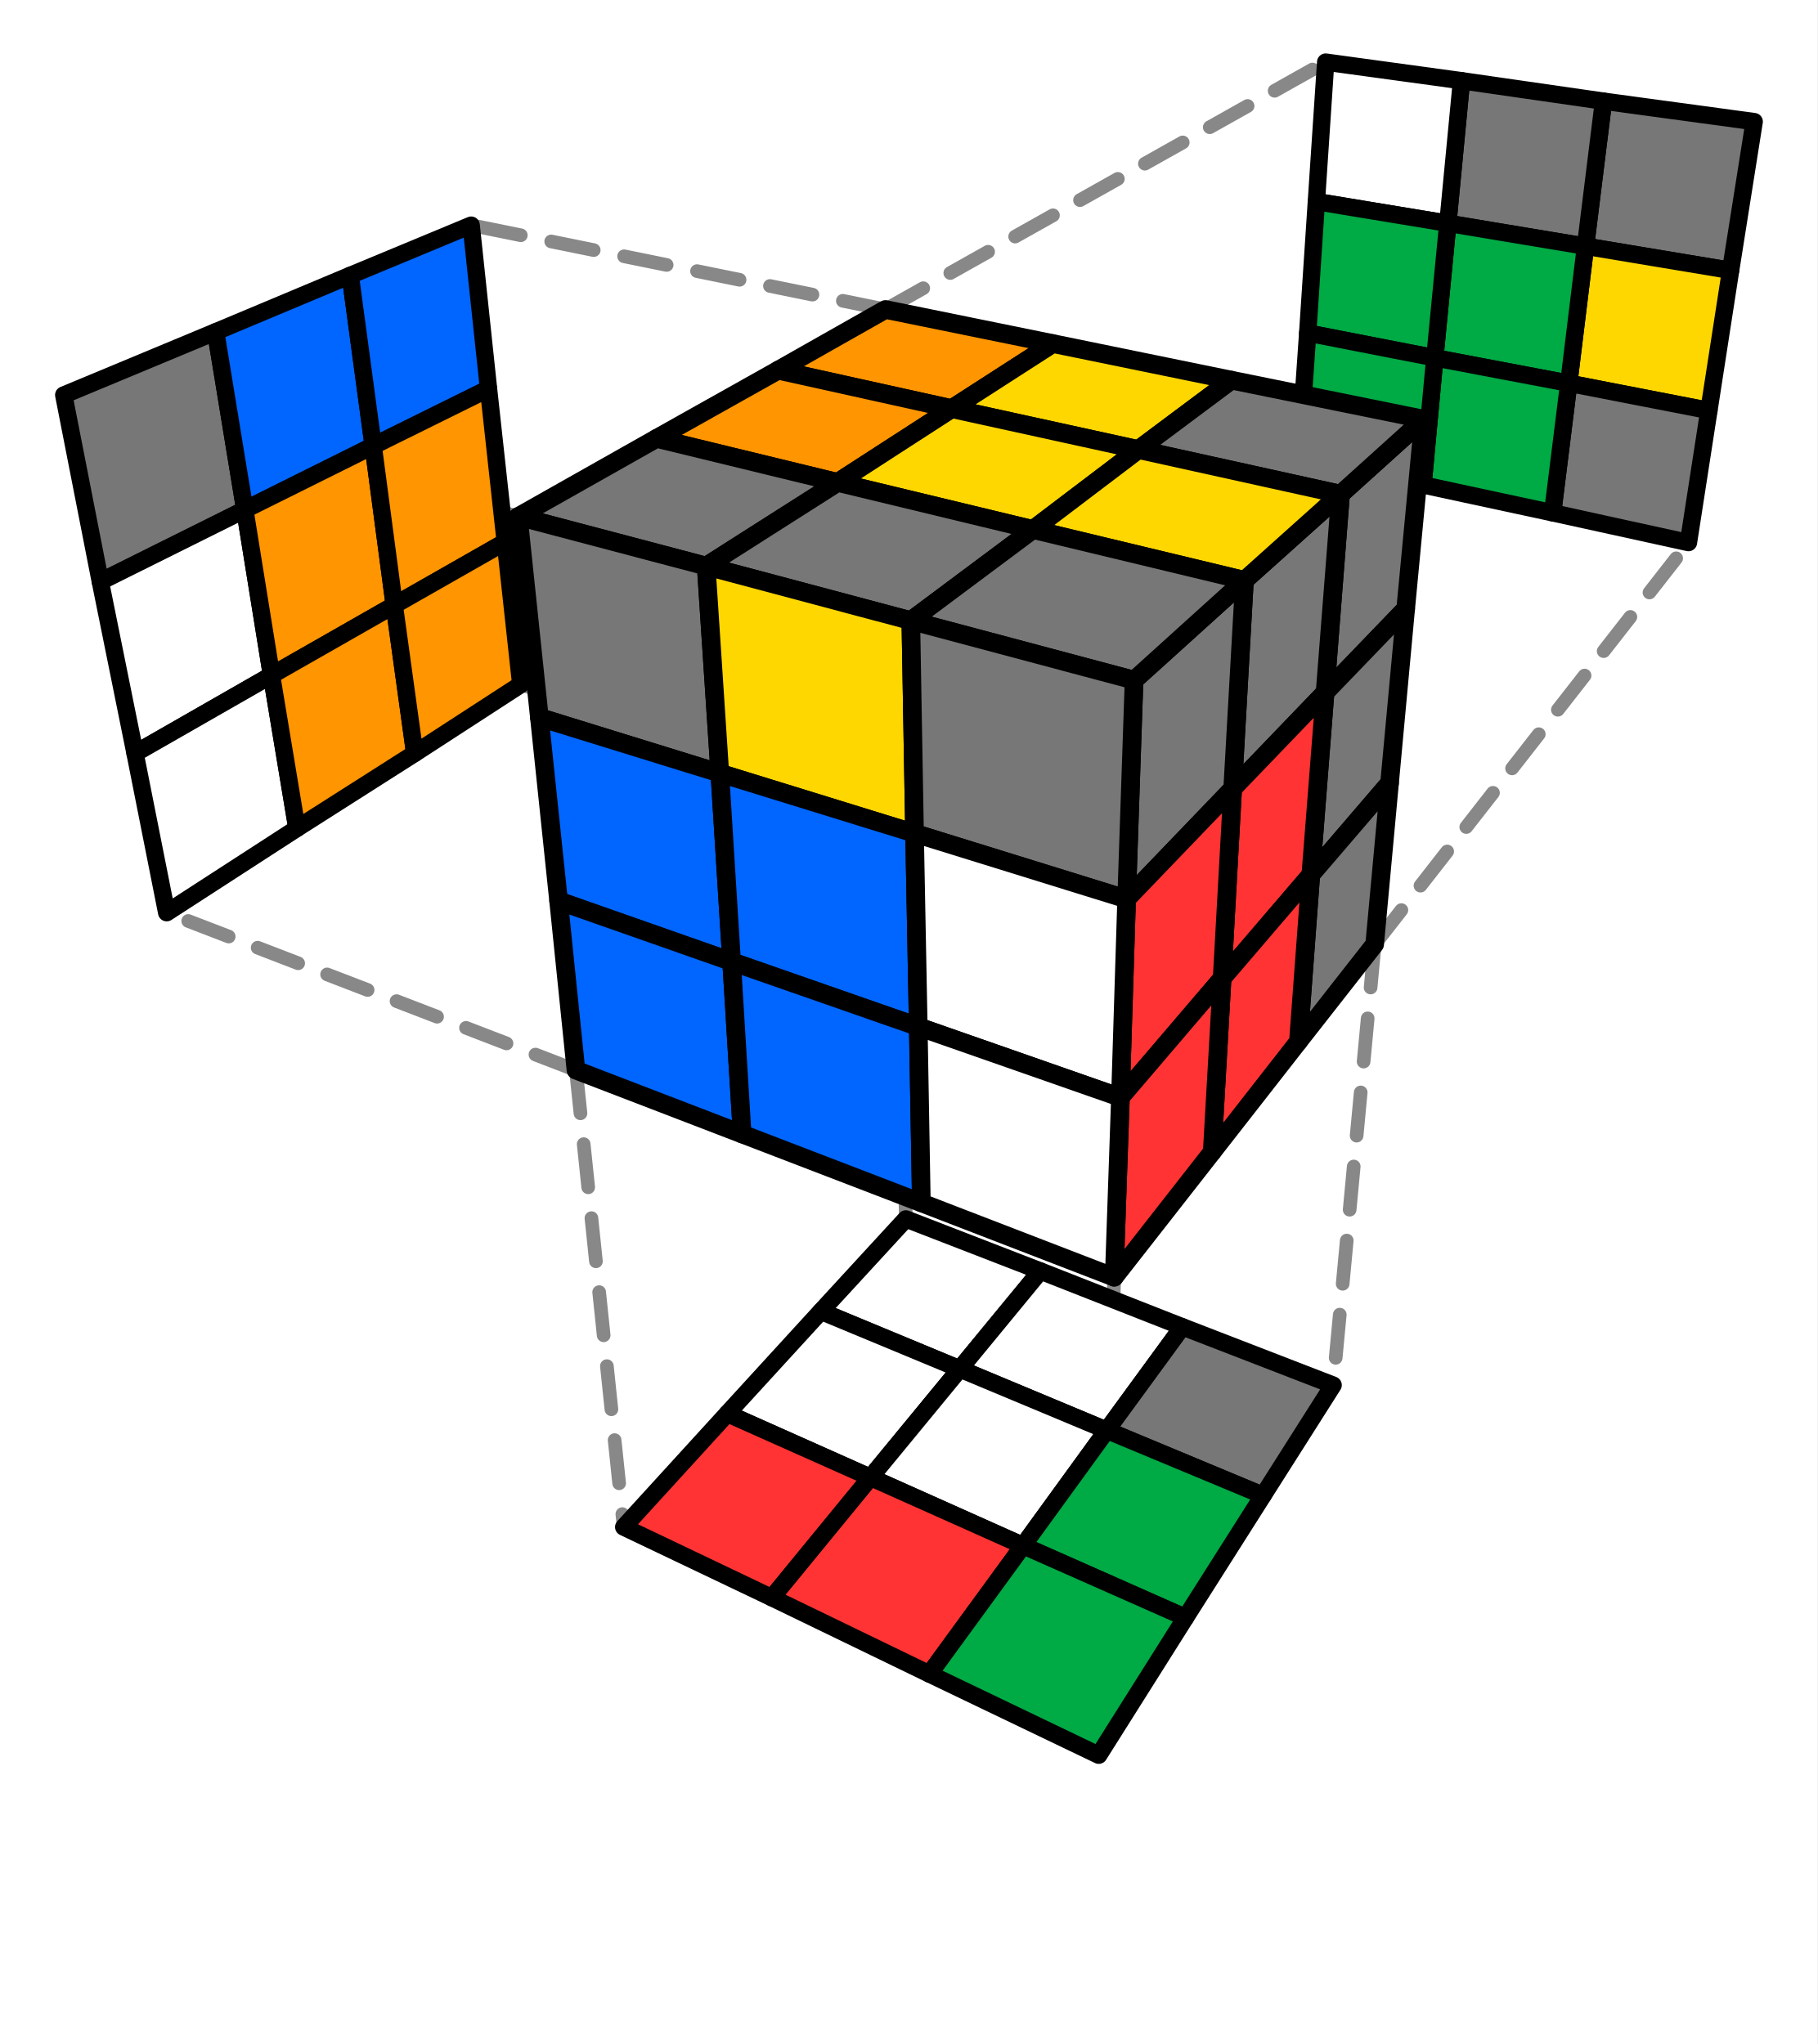
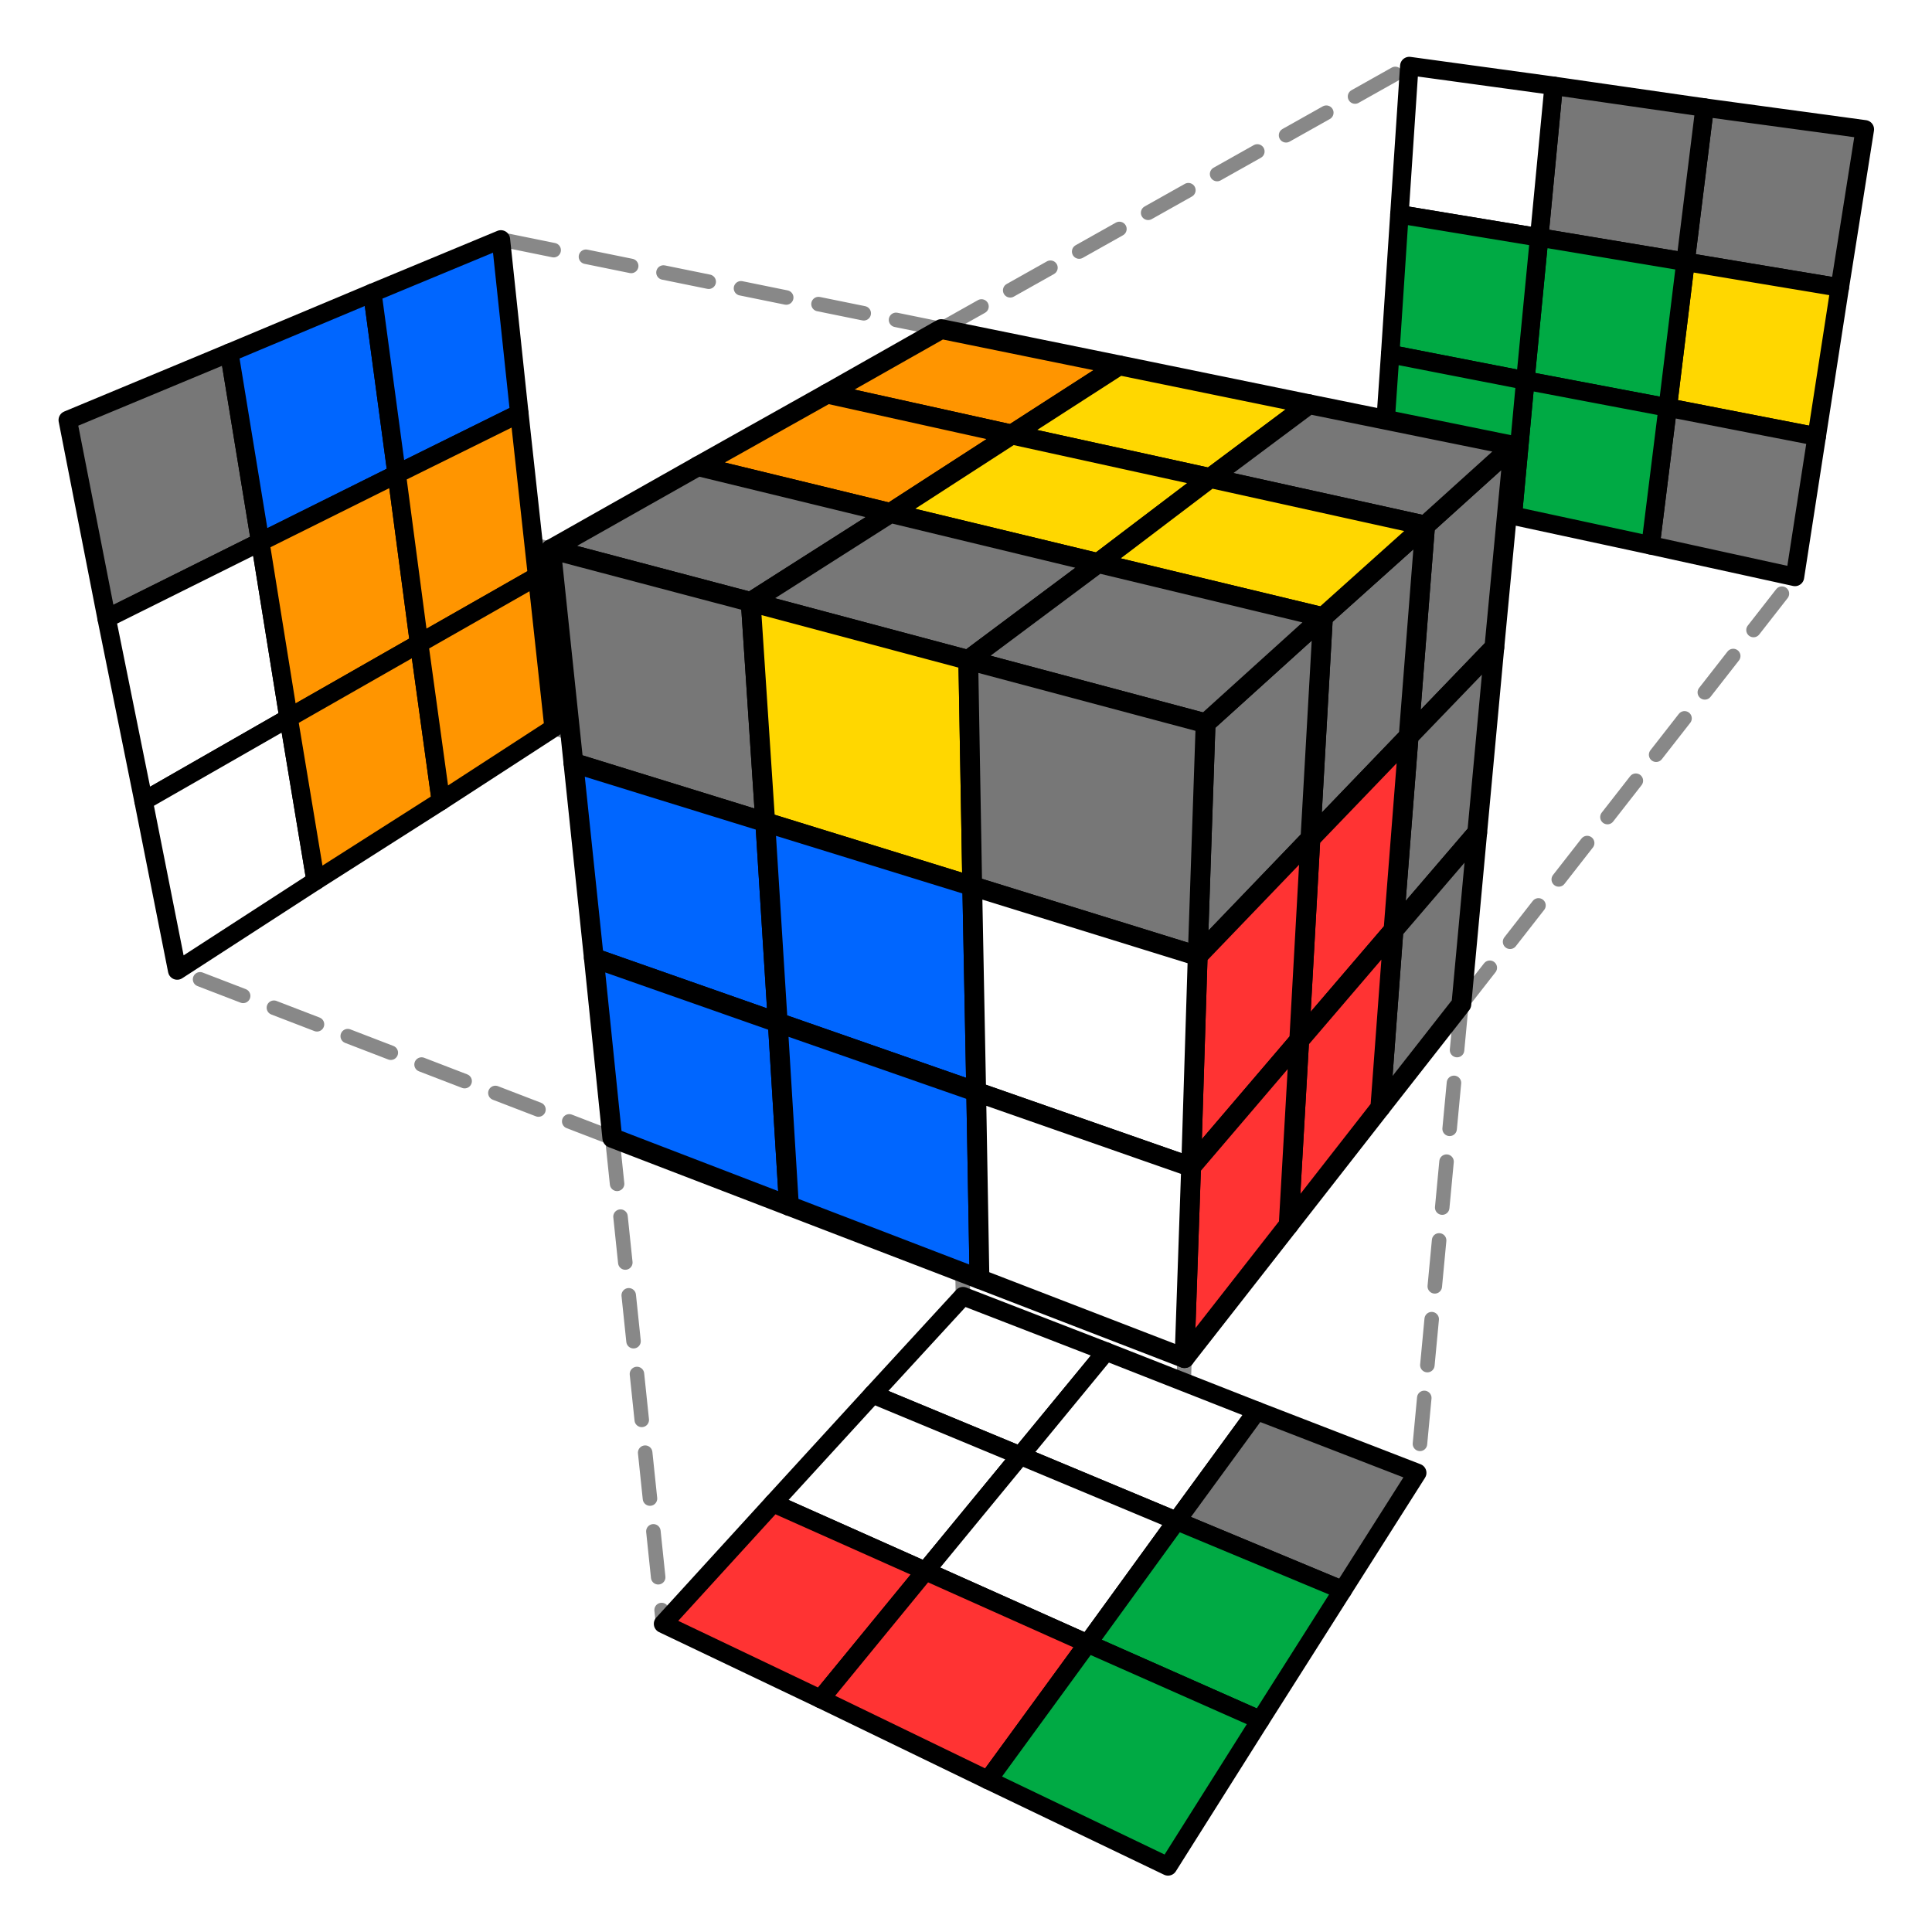
- <svg xmlns="http://www.w3.org/2000/svg" width="240" height="270" viewBox="0 0 240 270">
-   <rect fill="#FFFFFF" width="240" height="270" />
+ <svg xmlns="http://www.w3.org/2000/svg" width="240" height="240" viewBox="0 0 240 240">
+   <rect fill="#FFFFFF" width="240" height="240" />
  <g transform="translate(130.7653,99.34969) scale(81.89226)" style="stroke:#000000;stroke-width:0.028;stroke-linejoin:round;stroke-linecap:round">
    <line x1="-0.761" y1="-0.38" x2="-1.494" y2="-0.576" stroke="#888888" stroke-width="0.022" stroke-dasharray="0.07,0.05" stroke-linecap="round" />
    <line x1="-0.169" y1="-0.714" x2="-0.837" y2="-0.85" stroke="#888888" stroke-width="0.022" stroke-dasharray="0.07,0.05" stroke-linecap="round" />
    <line x1="-0.668" y1="0.513" x2="-1.328" y2="0.259" stroke="#888888" stroke-width="0.022" stroke-dasharray="0.07,0.05" stroke-linecap="round" />
    <line x1="-0.151" y1="0.076" x2="-0.757" y2="-0.109" stroke="#888888" stroke-width="0.022" stroke-dasharray="0.07,0.05" stroke-linecap="round" />
    <line x1="-0.668" y1="0.513" x2="-0.591" y2="1.25" stroke="#888888" stroke-width="0.022" stroke-dasharray="0.07,0.05" stroke-linecap="round" />
    <line x1="0.2" y1="0.847" x2="0.175" y2="1.618" stroke="#888888" stroke-width="0.022" stroke-dasharray="0.07,0.05" stroke-linecap="round" />
    <line x1="-0.151" y1="0.076" x2="-0.136" y2="0.753" stroke="#888888" stroke-width="0.022" stroke-dasharray="0.07,0.05" stroke-linecap="round" />
    <line x1="0.62" y1="0.31" x2="0.553" y2="1.021" stroke="#888888" stroke-width="0.022" stroke-dasharray="0.07,0.05" stroke-linecap="round" />
    <line x1="-0.151" y1="0.076" x2="0.498" y2="-0.474" stroke="#888888" stroke-width="0.022" stroke-dasharray="0.07,0.05" stroke-linecap="round" />
    <line x1="0.62" y1="0.31" x2="1.126" y2="-0.338" stroke="#888888" stroke-width="0.022" stroke-dasharray="0.07,0.05" stroke-linecap="round" />
    <line x1="-0.169" y1="-0.714" x2="0.541" y2="-1.113" stroke="#888888" stroke-width="0.022" stroke-dasharray="0.07,0.05" stroke-linecap="round" />
    <line x1="0.699" y1="-0.537" x2="1.232" y2="-1.017" stroke="#888888" stroke-width="0.022" stroke-dasharray="0.07,0.05" stroke-linecap="round" />
    <polygon fill="#777777" stroke="#000000" points="-1.494,-0.576 -1.249,-0.678 -1.202,-0.391 -1.435,-0.275" />
    <polygon fill="#0066FF" stroke="#000000" points="-1.249,-0.678 -1.032,-0.769 -0.995,-0.494 -1.202,-0.391" />
    <polygon fill="#0066FF" stroke="#000000" points="-1.032,-0.769 -0.837,-0.85 -0.809,-0.586 -0.995,-0.494" />
    <polygon fill="#FFFFFF" stroke="#000000" points="-1.435,-0.275 -1.202,-0.391 -1.159,-0.124 -1.379,0.002" />
    <polygon fill="#FF9500" stroke="#000000" points="-1.202,-0.391 -0.995,-0.494 -0.961,-0.237 -1.159,-0.124" />
    <polygon fill="#FF9500" stroke="#000000" points="-0.995,-0.494 -0.809,-0.586 -0.782,-0.339 -0.961,-0.237" />
    <polygon fill="#FFFFFF" stroke="#000000" points="-1.379,0.002 -1.159,-0.124 -1.118,0.123 -1.328,0.259" />
    <polygon fill="#FF9500" stroke="#000000" points="-1.159,-0.124 -0.961,-0.237 -0.928,0.002 -1.118,0.123" />
    <polygon fill="#FF9500" stroke="#000000" points="-0.961,-0.237 -0.782,-0.339 -0.757,-0.109 -0.928,0.002" />
    <polygon fill="#FFFFFF" stroke="#000000" points="-0.136,0.753 0.081,0.837 -0.049,0.995 -0.273,0.902" />
    <polygon fill="#FFFFFF" stroke="#000000" points="0.081,0.837 0.31,0.927 0.188,1.094 -0.049,0.995" />
    <polygon fill="#777777" stroke="#000000" points="0.31,0.927 0.553,1.021 0.44,1.199 0.188,1.094" />
    <polygon fill="#FFFFFF" stroke="#000000" points="-0.273,0.902 -0.049,0.995 -0.193,1.17 -0.424,1.067" />
    <polygon fill="#FFFFFF" stroke="#000000" points="-0.049,0.995 0.188,1.094 0.053,1.28 -0.193,1.17" />
    <polygon fill="#00AA44" stroke="#000000" points="0.188,1.094 0.44,1.199 0.315,1.396 0.053,1.28" />
    <polygon fill="#FF3333" stroke="#000000" points="-0.424,1.067 -0.193,1.17 -0.352,1.364 -0.591,1.25" />
    <polygon fill="#FF3333" stroke="#000000" points="-0.193,1.17 0.053,1.28 -0.098,1.487 -0.352,1.364" />
    <polygon fill="#00AA44" stroke="#000000" points="0.053,1.28 0.315,1.396 0.175,1.618 -0.098,1.487" />
    <polygon fill="#777777" stroke="#000000" points="1.232,-1.017 0.989,-1.05 0.96,-0.816 1.194,-0.777" />
    <polygon fill="#777777" stroke="#000000" points="0.989,-1.05 0.76,-1.083 0.738,-0.853 0.96,-0.816" />
    <polygon fill="#FFFFFF" stroke="#000000" points="0.76,-1.083 0.541,-1.113 0.526,-0.888 0.738,-0.853" />
    <polygon fill="#FFD700" stroke="#000000" points="1.194,-0.777 0.96,-0.816 0.933,-0.595 1.159,-0.551" />
    <polygon fill="#00AA44" stroke="#000000" points="0.96,-0.816 0.738,-0.853 0.717,-0.636 0.933,-0.595" />
    <polygon fill="#00AA44" stroke="#000000" points="0.738,-0.853 0.526,-0.888 0.512,-0.676 0.717,-0.636" />
    <polygon fill="#777777" stroke="#000000" points="1.159,-0.551 0.933,-0.595 0.907,-0.386 1.126,-0.338" />
    <polygon fill="#00AA44" stroke="#000000" points="0.933,-0.595 0.717,-0.636 0.698,-0.431 0.907,-0.386" />
    <polygon fill="#00AA44" stroke="#000000" points="0.717,-0.636 0.512,-0.676 0.498,-0.474 0.698,-0.431" />
    <polygon fill="#777777" stroke="#000000" stroke-width="0.03" points="0.699,-0.537 0.565,-0.416 0.54,-0.096 0.67,-0.231" />
    <polygon fill="#777777" stroke="#000000" stroke-width="0.03" points="0.565,-0.416 0.41,-0.277 0.391,0.059 0.54,-0.096" />
    <polygon fill="#777777" stroke="#000000" stroke-width="0.03" points="0.41,-0.277 0.232,-0.116 0.22,0.237 0.391,0.059" />
    <polygon fill="#777777" stroke="#000000" stroke-width="0.03" points="0.67,-0.231 0.54,-0.096 0.517,0.198 0.644,0.05" />
    <polygon fill="#FF3333" stroke="#000000" stroke-width="0.03" points="0.54,-0.096 0.391,0.059 0.374,0.365 0.517,0.198" />
    <polygon fill="#FF3333" stroke="#000000" stroke-width="0.03" points="0.391,0.059 0.22,0.237 0.21,0.557 0.374,0.365" />
    <polygon fill="#777777" stroke="#000000" stroke-width="0.03" points="0.644,0.05 0.517,0.198 0.497,0.467 0.62,0.31" />
    <polygon fill="#FF3333" stroke="#000000" stroke-width="0.03" points="0.517,0.198 0.374,0.365 0.358,0.645 0.497,0.467" />
    <polygon fill="#FF3333" stroke="#000000" stroke-width="0.03" points="0.374,0.365 0.21,0.557 0.2,0.847 0.358,0.645" />
    <polygon fill="#FF9500" stroke="#000000" stroke-width="0.03" points="-0.169,-0.714 0.101,-0.659 -0.062,-0.554 -0.342,-0.616" />
    <polygon fill="#FFD700" stroke="#000000" stroke-width="0.03" points="0.101,-0.659 0.389,-0.6 0.239,-0.488 -0.062,-0.554" />
    <polygon fill="#777777" stroke="#000000" stroke-width="0.03" points="0.389,-0.6 0.699,-0.537 0.565,-0.416 0.239,-0.488" />
    <polygon fill="#FF9500" stroke="#000000" stroke-width="0.03" points="-0.342,-0.616 -0.062,-0.554 -0.246,-0.435 -0.538,-0.506" />
    <polygon fill="#FFD700" stroke="#000000" stroke-width="0.03" points="-0.062,-0.554 0.239,-0.488 0.069,-0.359 -0.246,-0.435" />
    <polygon fill="#FFD700" stroke="#000000" stroke-width="0.03" points="0.239,-0.488 0.565,-0.416 0.41,-0.277 0.069,-0.359" />
    <polygon fill="#777777" stroke="#000000" stroke-width="0.03" points="-0.538,-0.506 -0.246,-0.435 -0.458,-0.3 -0.761,-0.38" />
    <polygon fill="#777777" stroke="#000000" stroke-width="0.03" points="-0.246,-0.435 0.069,-0.359 -0.128,-0.212 -0.458,-0.3" />
    <polygon fill="#777777" stroke="#000000" stroke-width="0.03" points="0.069,-0.359 0.41,-0.277 0.232,-0.116 -0.128,-0.212" />
    <polygon fill="#777777" stroke="#000000" stroke-width="0.03" points="-0.761,-0.38 -0.458,-0.3 -0.436,0.034 -0.727,-0.056" />
    <polygon fill="#FFD700" stroke="#000000" stroke-width="0.03" points="-0.458,-0.3 -0.128,-0.212 -0.122,0.131 -0.436,0.034" />
    <polygon fill="#777777" stroke="#000000" stroke-width="0.03" points="-0.128,-0.212 0.232,-0.116 0.22,0.237 -0.122,0.131" />
    <polygon fill="#0066FF" stroke="#000000" stroke-width="0.03" points="-0.727,-0.056 -0.436,0.034 -0.417,0.338 -0.696,0.24" />
    <polygon fill="#0066FF" stroke="#000000" stroke-width="0.03" points="-0.436,0.034 -0.122,0.131 -0.116,0.443 -0.417,0.338" />
    <polygon fill="#FFFFFF" stroke="#000000" stroke-width="0.03" points="-0.122,0.131 0.22,0.237 0.21,0.557 -0.116,0.443" />
    <polygon fill="#0066FF" stroke="#000000" stroke-width="0.03" points="-0.696,0.24 -0.417,0.338 -0.4,0.616 -0.668,0.513" />
    <polygon fill="#0066FF" stroke="#000000" stroke-width="0.03" points="-0.417,0.338 -0.116,0.443 -0.111,0.727 -0.4,0.616" />
    <polygon fill="#FFFFFF" stroke="#000000" stroke-width="0.03" points="-0.116,0.443 0.21,0.557 0.2,0.847 -0.111,0.727" />
  </g>
</svg>
